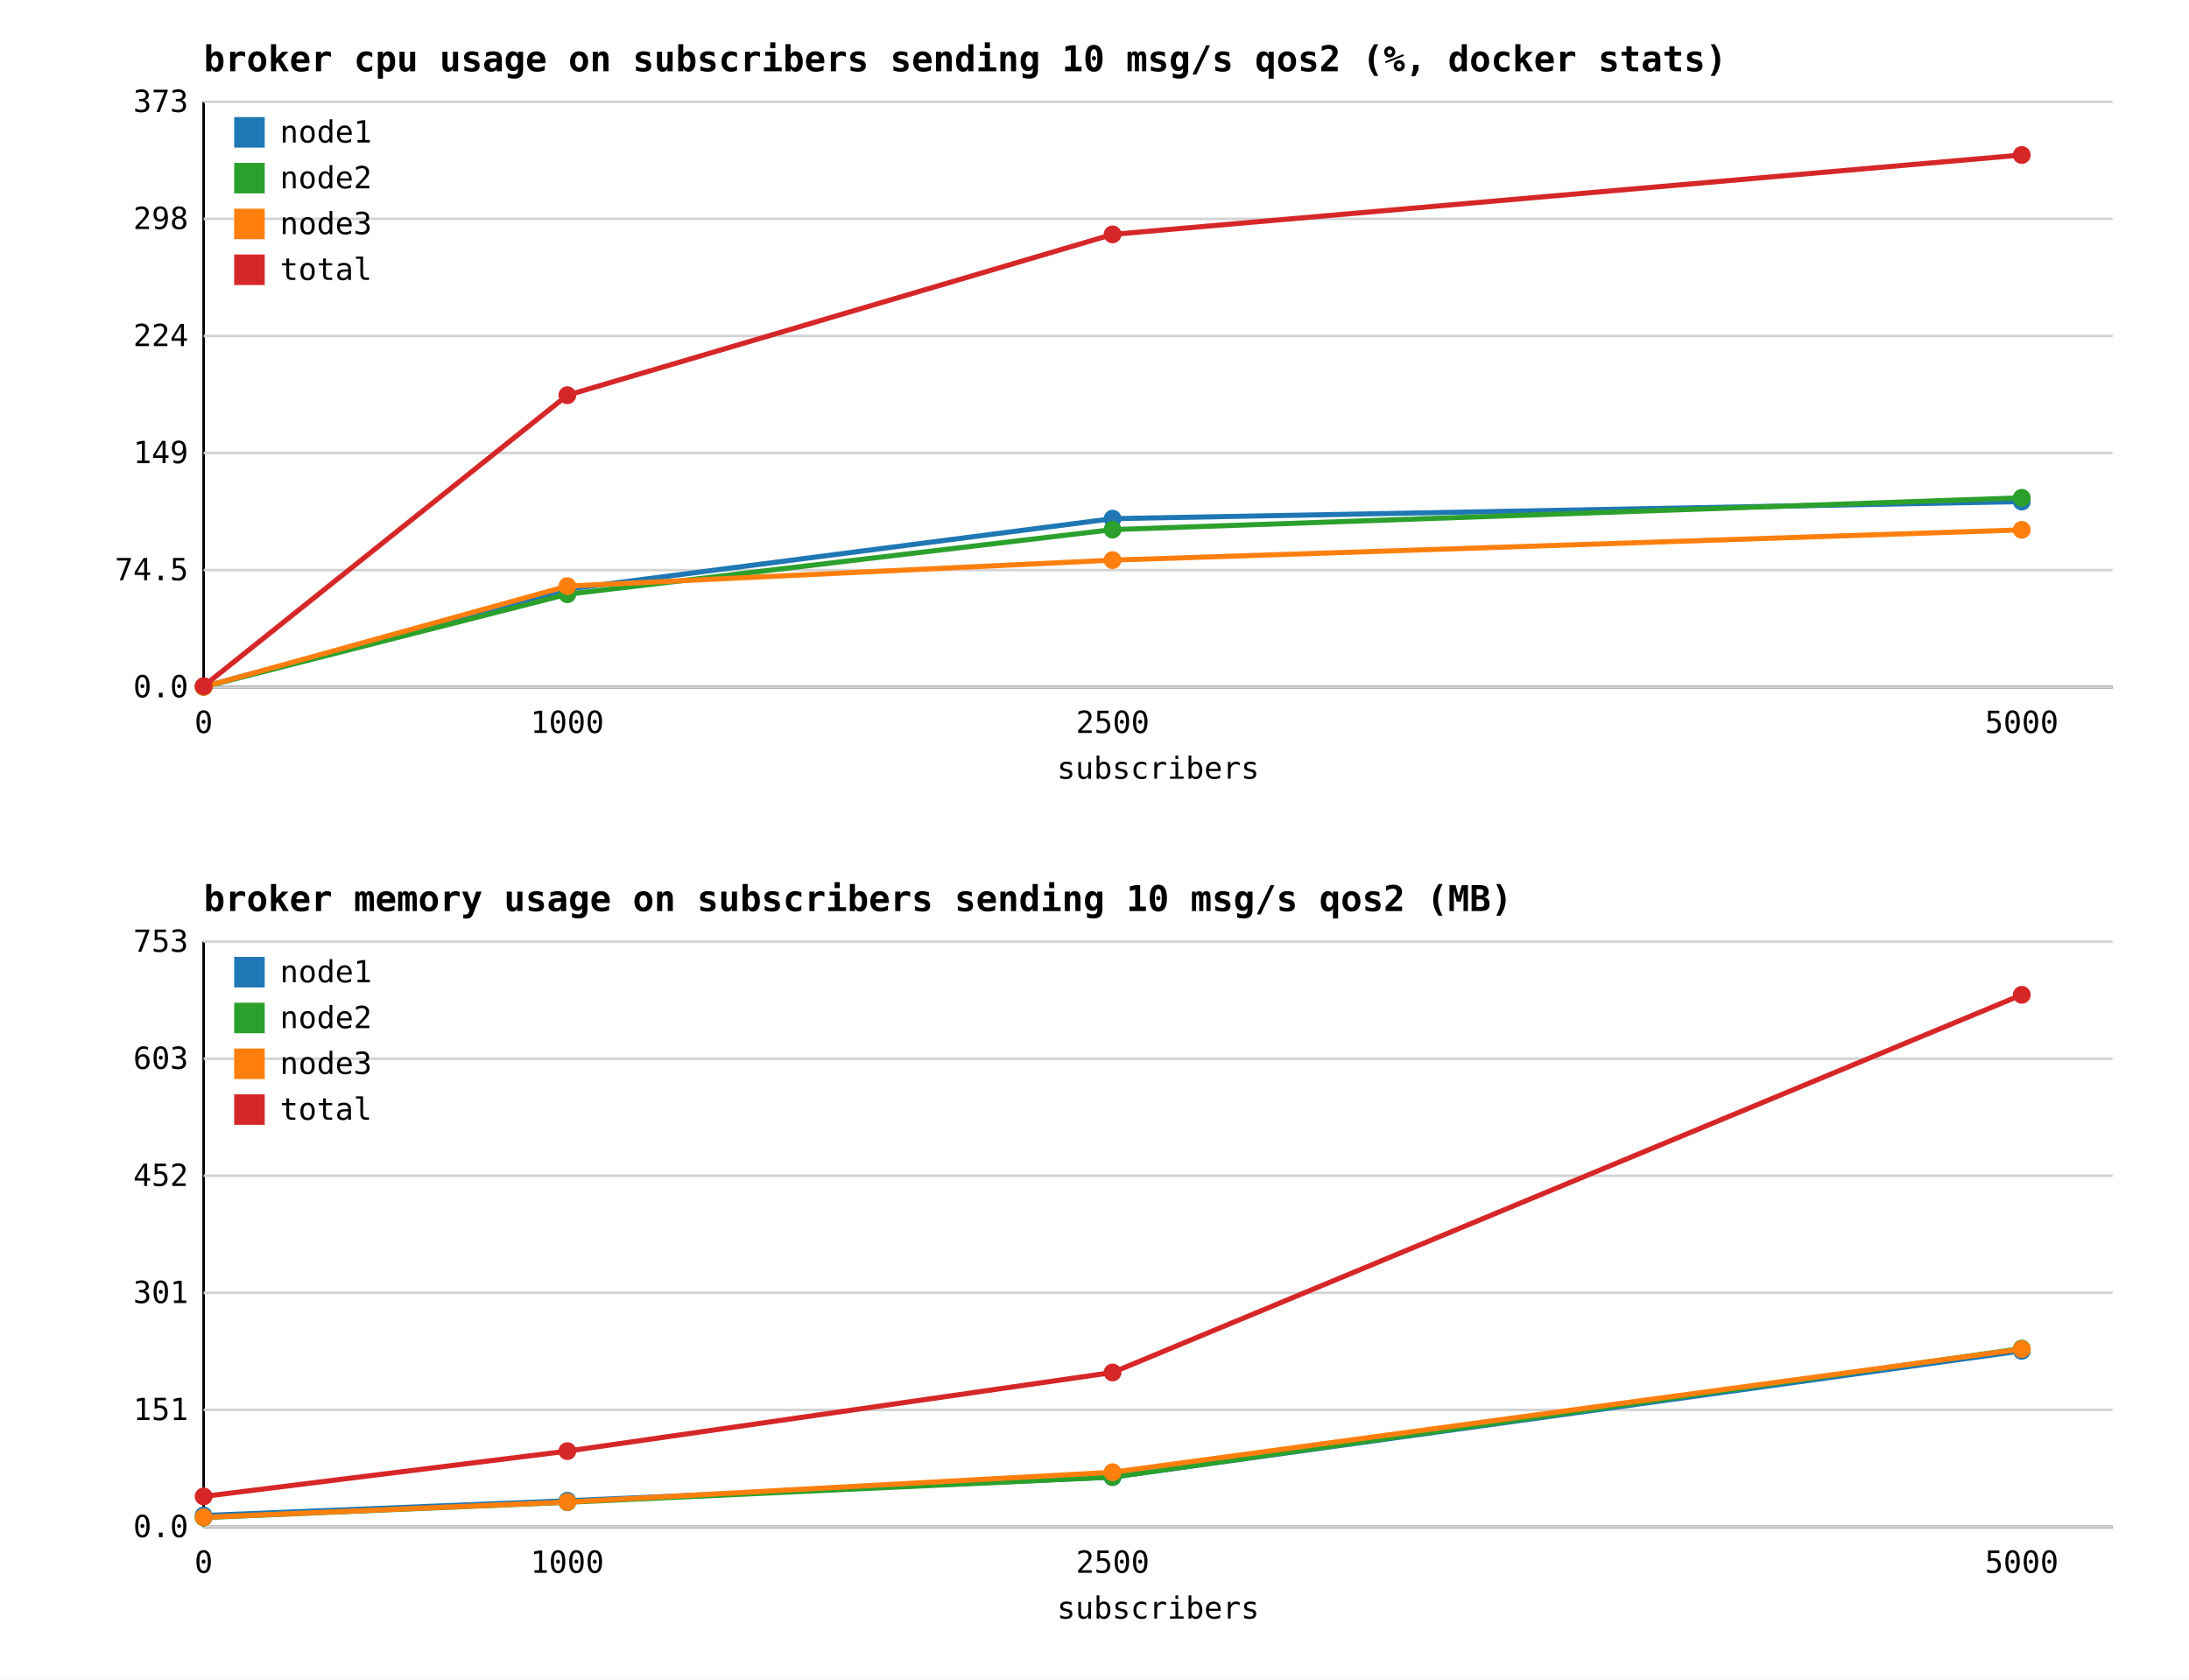
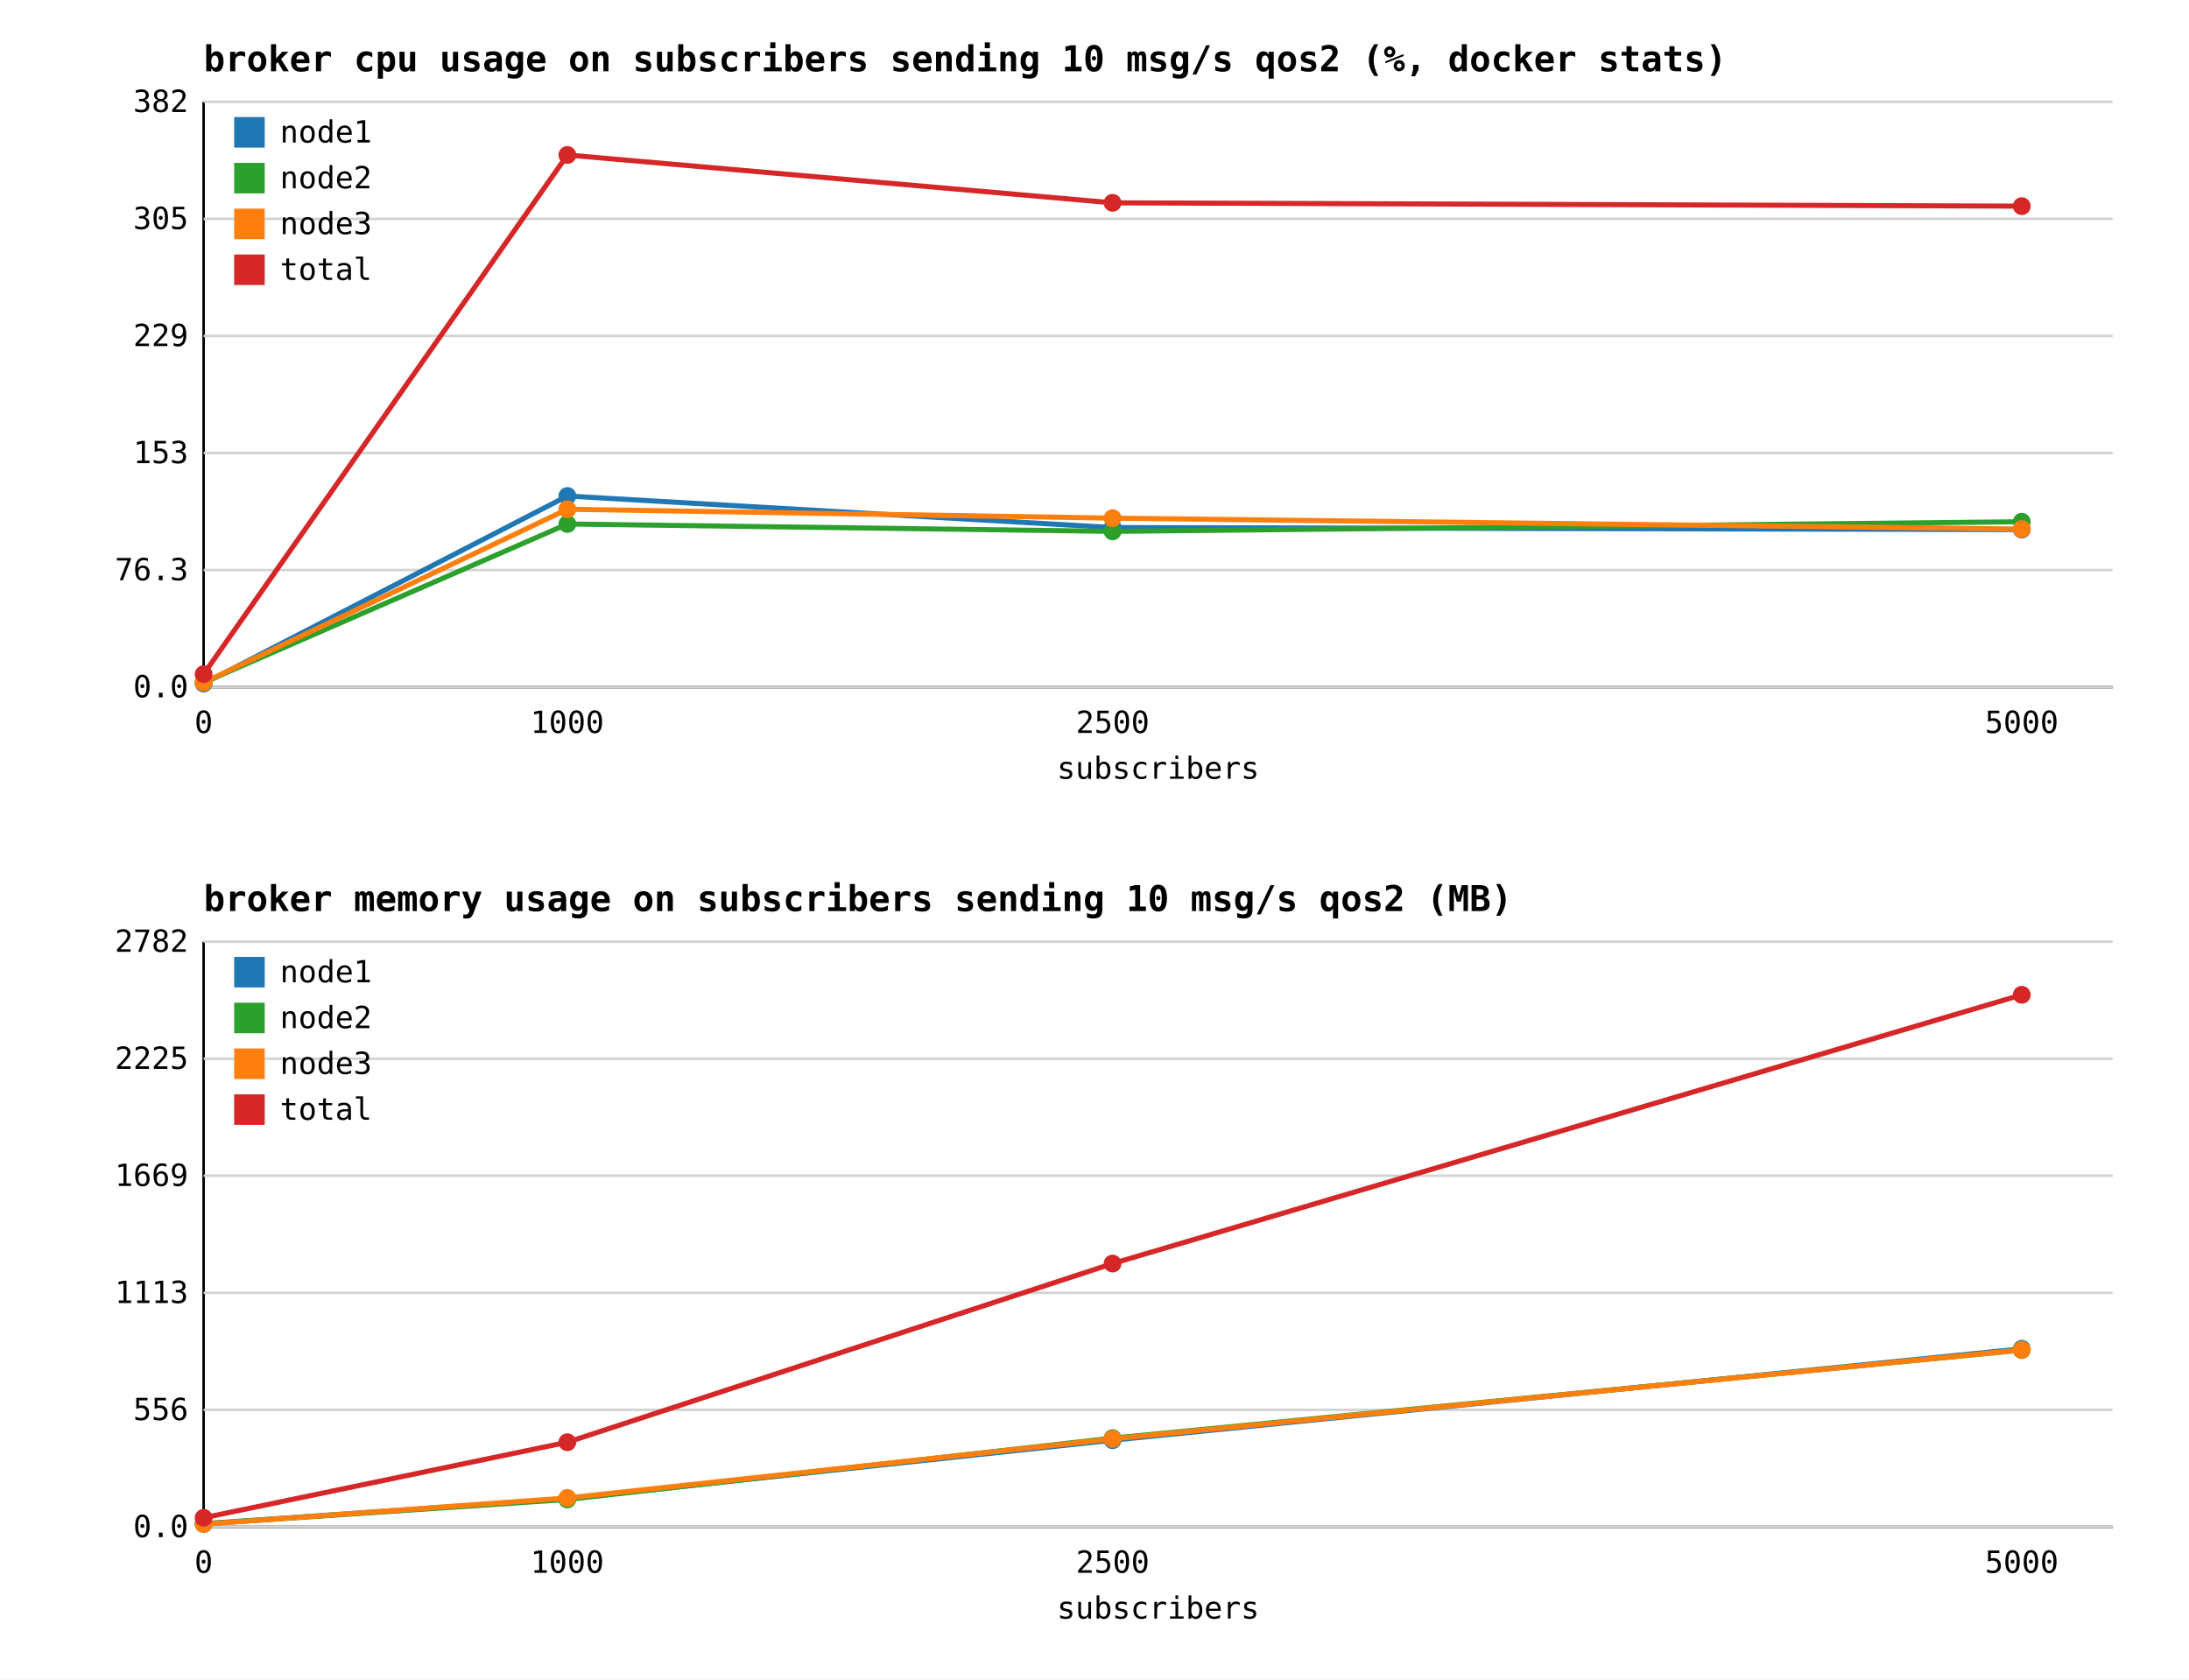
<svg xmlns="http://www.w3.org/2000/svg" width="860" height="660" viewBox="0 0 860 660" font-family="monospace" font-size="12">
  <rect width="860" height="660" fill="white" />
  <text x="80" y="28" font-size="14" font-weight="bold">broker cpu usage on subscribers sending 10 msg/s qos2 (%, docker stats)</text>
  <line x1="80" y1="270" x2="830" y2="270" stroke="black" />
  <line x1="80" y1="40" x2="80" y2="270" stroke="black" />
  <line x1="80" y1="270" x2="830" y2="270" stroke="lightgray" />
  <text x="74" y="274" text-anchor="end">0.0</text>
  <line x1="80" y1="224" x2="830" y2="224" stroke="lightgray" />
-   <text x="74" y="228" text-anchor="end">74.5</text>
+   <text x="74" y="228" text-anchor="end">76.3</text>
  <line x1="80" y1="178" x2="830" y2="178" stroke="lightgray" />
-   <text x="74" y="182" text-anchor="end">149</text>
+   <text x="74" y="182" text-anchor="end">153</text>
  <line x1="80" y1="132" x2="830" y2="132" stroke="lightgray" />
-   <text x="74" y="136" text-anchor="end">224</text>
+   <text x="74" y="136" text-anchor="end">229</text>
  <line x1="80" y1="86" x2="830" y2="86" stroke="lightgray" />
-   <text x="74" y="90" text-anchor="end">298</text>
+   <text x="74" y="90" text-anchor="end">305</text>
  <line x1="80" y1="40" x2="830" y2="40" stroke="lightgray" />
-   <text x="74" y="44" text-anchor="end">373</text>
+   <text x="74" y="44" text-anchor="end">382</text>
  <text x="80" y="288" text-anchor="middle">0</text>
  <text x="222.857" y="288" text-anchor="middle">1000</text>
  <text x="437.143" y="288" text-anchor="middle">2500</text>
  <text x="794.286" y="288" text-anchor="middle">5000</text>
  <text x="455" y="306" text-anchor="middle">subscribers</text>
-   <polyline points="80.0,269.8 222.9,231.5 437.1,203.8 794.3,197.1" fill="none" stroke="#1f77b4" stroke-width="2" />
-   <circle cx="80.0" cy="269.8" r="3.5" fill="#1f77b4" />
-   <circle cx="222.9" cy="231.5" r="3.5" fill="#1f77b4" />
-   <circle cx="437.1" cy="203.8" r="3.5" fill="#1f77b4" />
-   <circle cx="794.3" cy="197.1" r="3.5" fill="#1f77b4" />
+   <polyline points="80.0,268.6 222.9,194.9 437.1,207.3 794.3,208.1" fill="none" stroke="#1f77b4" stroke-width="2" />
+   <circle cx="80.0" cy="268.6" r="3.5" fill="#1f77b4" />
+   <circle cx="222.9" cy="194.9" r="3.5" fill="#1f77b4" />
+   <circle cx="437.1" cy="207.3" r="3.5" fill="#1f77b4" />
+   <circle cx="794.3" cy="208.1" r="3.5" fill="#1f77b4" />
  <rect x="92" y="46" width="12" height="12" fill="#1f77b4" />
  <text x="110" y="56">node1</text>
-   <polyline points="80.0,269.9 222.9,233.5 437.1,208.1 794.3,195.6" fill="none" stroke="#2ca02c" stroke-width="2" />
-   <circle cx="80.0" cy="269.9" r="3.5" fill="#2ca02c" />
-   <circle cx="222.9" cy="233.5" r="3.5" fill="#2ca02c" />
-   <circle cx="437.1" cy="208.1" r="3.5" fill="#2ca02c" />
-   <circle cx="794.3" cy="195.6" r="3.5" fill="#2ca02c" />
+   <polyline points="80.0,268.2 222.9,205.9 437.1,208.8 794.3,205.0" fill="none" stroke="#2ca02c" stroke-width="2" />
+   <circle cx="80.0" cy="268.2" r="3.5" fill="#2ca02c" />
+   <circle cx="222.9" cy="205.9" r="3.5" fill="#2ca02c" />
+   <circle cx="437.1" cy="208.8" r="3.5" fill="#2ca02c" />
+   <circle cx="794.3" cy="205.0" r="3.5" fill="#2ca02c" />
  <rect x="92" y="64" width="12" height="12" fill="#2ca02c" />
  <text x="110" y="74">node2</text>
-   <polyline points="80.0,269.9 222.9,230.3 437.1,220.1 794.3,208.2" fill="none" stroke="#ff7f0e" stroke-width="2" />
-   <circle cx="80.0" cy="269.9" r="3.5" fill="#ff7f0e" />
-   <circle cx="222.9" cy="230.3" r="3.5" fill="#ff7f0e" />
-   <circle cx="437.1" cy="220.1" r="3.5" fill="#ff7f0e" />
-   <circle cx="794.3" cy="208.2" r="3.5" fill="#ff7f0e" />
+   <polyline points="80.0,268.2 222.9,200.1 437.1,203.6 794.3,207.9" fill="none" stroke="#ff7f0e" stroke-width="2" />
+   <circle cx="80.0" cy="268.2" r="3.5" fill="#ff7f0e" />
+   <circle cx="222.9" cy="200.1" r="3.5" fill="#ff7f0e" />
+   <circle cx="437.1" cy="203.6" r="3.5" fill="#ff7f0e" />
+   <circle cx="794.3" cy="207.9" r="3.5" fill="#ff7f0e" />
  <rect x="92" y="82" width="12" height="12" fill="#ff7f0e" />
  <text x="110" y="92">node3</text>
-   <polyline points="80.0,269.6 222.9,155.3 437.1,92.1 794.3,60.9" fill="none" stroke="#d62728" stroke-width="2" />
-   <circle cx="80.0" cy="269.6" r="3.5" fill="#d62728" />
-   <circle cx="222.9" cy="155.3" r="3.5" fill="#d62728" />
-   <circle cx="437.1" cy="92.1" r="3.5" fill="#d62728" />
-   <circle cx="794.3" cy="60.9" r="3.5" fill="#d62728" />
+   <polyline points="80.0,264.9 222.9,60.9 437.1,79.7 794.3,81.0" fill="none" stroke="#d62728" stroke-width="2" />
+   <circle cx="80.0" cy="264.9" r="3.5" fill="#d62728" />
+   <circle cx="222.9" cy="60.9" r="3.5" fill="#d62728" />
+   <circle cx="437.1" cy="79.7" r="3.5" fill="#d62728" />
+   <circle cx="794.3" cy="81.0" r="3.5" fill="#d62728" />
  <rect x="92" y="100" width="12" height="12" fill="#d62728" />
  <text x="110" y="110">total</text>
  <text x="80" y="358" font-size="14" font-weight="bold">broker memory usage on subscribers sending 10 msg/s qos2 (MB)</text>
  <line x1="80" y1="600" x2="830" y2="600" stroke="black" />
  <line x1="80" y1="370" x2="80" y2="600" stroke="black" />
  <line x1="80" y1="600" x2="830" y2="600" stroke="lightgray" />
  <text x="74" y="604" text-anchor="end">0.0</text>
  <line x1="80" y1="554" x2="830" y2="554" stroke="lightgray" />
-   <text x="74" y="558" text-anchor="end">151</text>
+   <text x="74" y="558" text-anchor="end">556</text>
  <line x1="80" y1="508" x2="830" y2="508" stroke="lightgray" />
-   <text x="74" y="512" text-anchor="end">301</text>
+   <text x="74" y="512" text-anchor="end">1113</text>
  <line x1="80" y1="462" x2="830" y2="462" stroke="lightgray" />
-   <text x="74" y="466" text-anchor="end">452</text>
+   <text x="74" y="466" text-anchor="end">1669</text>
  <line x1="80" y1="416" x2="830" y2="416" stroke="lightgray" />
-   <text x="74" y="420" text-anchor="end">603</text>
+   <text x="74" y="420" text-anchor="end">2225</text>
  <line x1="80" y1="370" x2="830" y2="370" stroke="lightgray" />
-   <text x="74" y="374" text-anchor="end">753</text>
+   <text x="74" y="374" text-anchor="end">2782</text>
  <text x="80" y="618" text-anchor="middle">0</text>
  <text x="222.857" y="618" text-anchor="middle">1000</text>
  <text x="437.143" y="618" text-anchor="middle">2500</text>
  <text x="794.286" y="618" text-anchor="middle">5000</text>
  <text x="455" y="636" text-anchor="middle">subscribers</text>
-   <polyline points="80.0,595.5 222.9,589.7 437.1,580.4 794.3,530.8" fill="none" stroke="#1f77b4" stroke-width="2" />
-   <circle cx="80.0" cy="595.5" r="3.5" fill="#1f77b4" />
-   <circle cx="222.9" cy="589.7" r="3.5" fill="#1f77b4" />
-   <circle cx="437.1" cy="580.4" r="3.5" fill="#1f77b4" />
-   <circle cx="794.3" cy="530.8" r="3.5" fill="#1f77b4" />
+   <polyline points="80.0,598.7 222.9,588.9 437.1,565.9 794.3,530.0" fill="none" stroke="#1f77b4" stroke-width="2" />
+   <circle cx="80.0" cy="598.7" r="3.5" fill="#1f77b4" />
+   <circle cx="222.9" cy="588.9" r="3.5" fill="#1f77b4" />
+   <circle cx="437.1" cy="565.9" r="3.5" fill="#1f77b4" />
+   <circle cx="794.3" cy="530.0" r="3.5" fill="#1f77b4" />
  <rect x="92" y="376" width="12" height="12" fill="#1f77b4" />
  <text x="110" y="386">node1</text>
-   <polyline points="80.0,596.3 222.9,590.3 437.1,580.4 794.3,529.9" fill="none" stroke="#2ca02c" stroke-width="2" />
-   <circle cx="80.0" cy="596.3" r="3.5" fill="#2ca02c" />
-   <circle cx="222.9" cy="590.3" r="3.5" fill="#2ca02c" />
-   <circle cx="437.1" cy="580.4" r="3.5" fill="#2ca02c" />
-   <circle cx="794.3" cy="529.9" r="3.5" fill="#2ca02c" />
+   <polyline points="80.0,598.8 222.9,589.2 437.1,565.1 794.3,530.5" fill="none" stroke="#2ca02c" stroke-width="2" />
+   <circle cx="80.0" cy="598.8" r="3.5" fill="#2ca02c" />
+   <circle cx="222.9" cy="589.2" r="3.5" fill="#2ca02c" />
+   <circle cx="437.1" cy="565.1" r="3.5" fill="#2ca02c" />
+   <circle cx="794.3" cy="530.5" r="3.5" fill="#2ca02c" />
  <rect x="92" y="394" width="12" height="12" fill="#2ca02c" />
  <text x="110" y="404">node2</text>
-   <polyline points="80.0,596.2 222.9,590.2 437.1,578.5 794.3,530.1" fill="none" stroke="#ff7f0e" stroke-width="2" />
-   <circle cx="80.0" cy="596.2" r="3.5" fill="#ff7f0e" />
-   <circle cx="222.9" cy="590.2" r="3.5" fill="#ff7f0e" />
-   <circle cx="437.1" cy="578.5" r="3.5" fill="#ff7f0e" />
-   <circle cx="794.3" cy="530.1" r="3.5" fill="#ff7f0e" />
+   <polyline points="80.0,598.9 222.9,588.6 437.1,565.4 794.3,530.4" fill="none" stroke="#ff7f0e" stroke-width="2" />
+   <circle cx="80.0" cy="598.9" r="3.5" fill="#ff7f0e" />
+   <circle cx="222.9" cy="588.6" r="3.5" fill="#ff7f0e" />
+   <circle cx="437.1" cy="565.4" r="3.5" fill="#ff7f0e" />
+   <circle cx="794.3" cy="530.4" r="3.5" fill="#ff7f0e" />
  <rect x="92" y="412" width="12" height="12" fill="#ff7f0e" />
  <text x="110" y="422">node3</text>
-   <polyline points="80.0,588.0 222.9,570.2 437.1,539.3 794.3,390.9" fill="none" stroke="#d62728" stroke-width="2" />
-   <circle cx="80.0" cy="588.0" r="3.5" fill="#d62728" />
-   <circle cx="222.9" cy="570.2" r="3.5" fill="#d62728" />
-   <circle cx="437.1" cy="539.3" r="3.5" fill="#d62728" />
+   <polyline points="80.0,596.4 222.9,566.7 437.1,496.5 794.3,390.9" fill="none" stroke="#d62728" stroke-width="2" />
+   <circle cx="80.0" cy="596.4" r="3.5" fill="#d62728" />
+   <circle cx="222.9" cy="566.7" r="3.5" fill="#d62728" />
+   <circle cx="437.1" cy="496.5" r="3.5" fill="#d62728" />
  <circle cx="794.3" cy="390.9" r="3.5" fill="#d62728" />
  <rect x="92" y="430" width="12" height="12" fill="#d62728" />
  <text x="110" y="440">total</text>
</svg>
